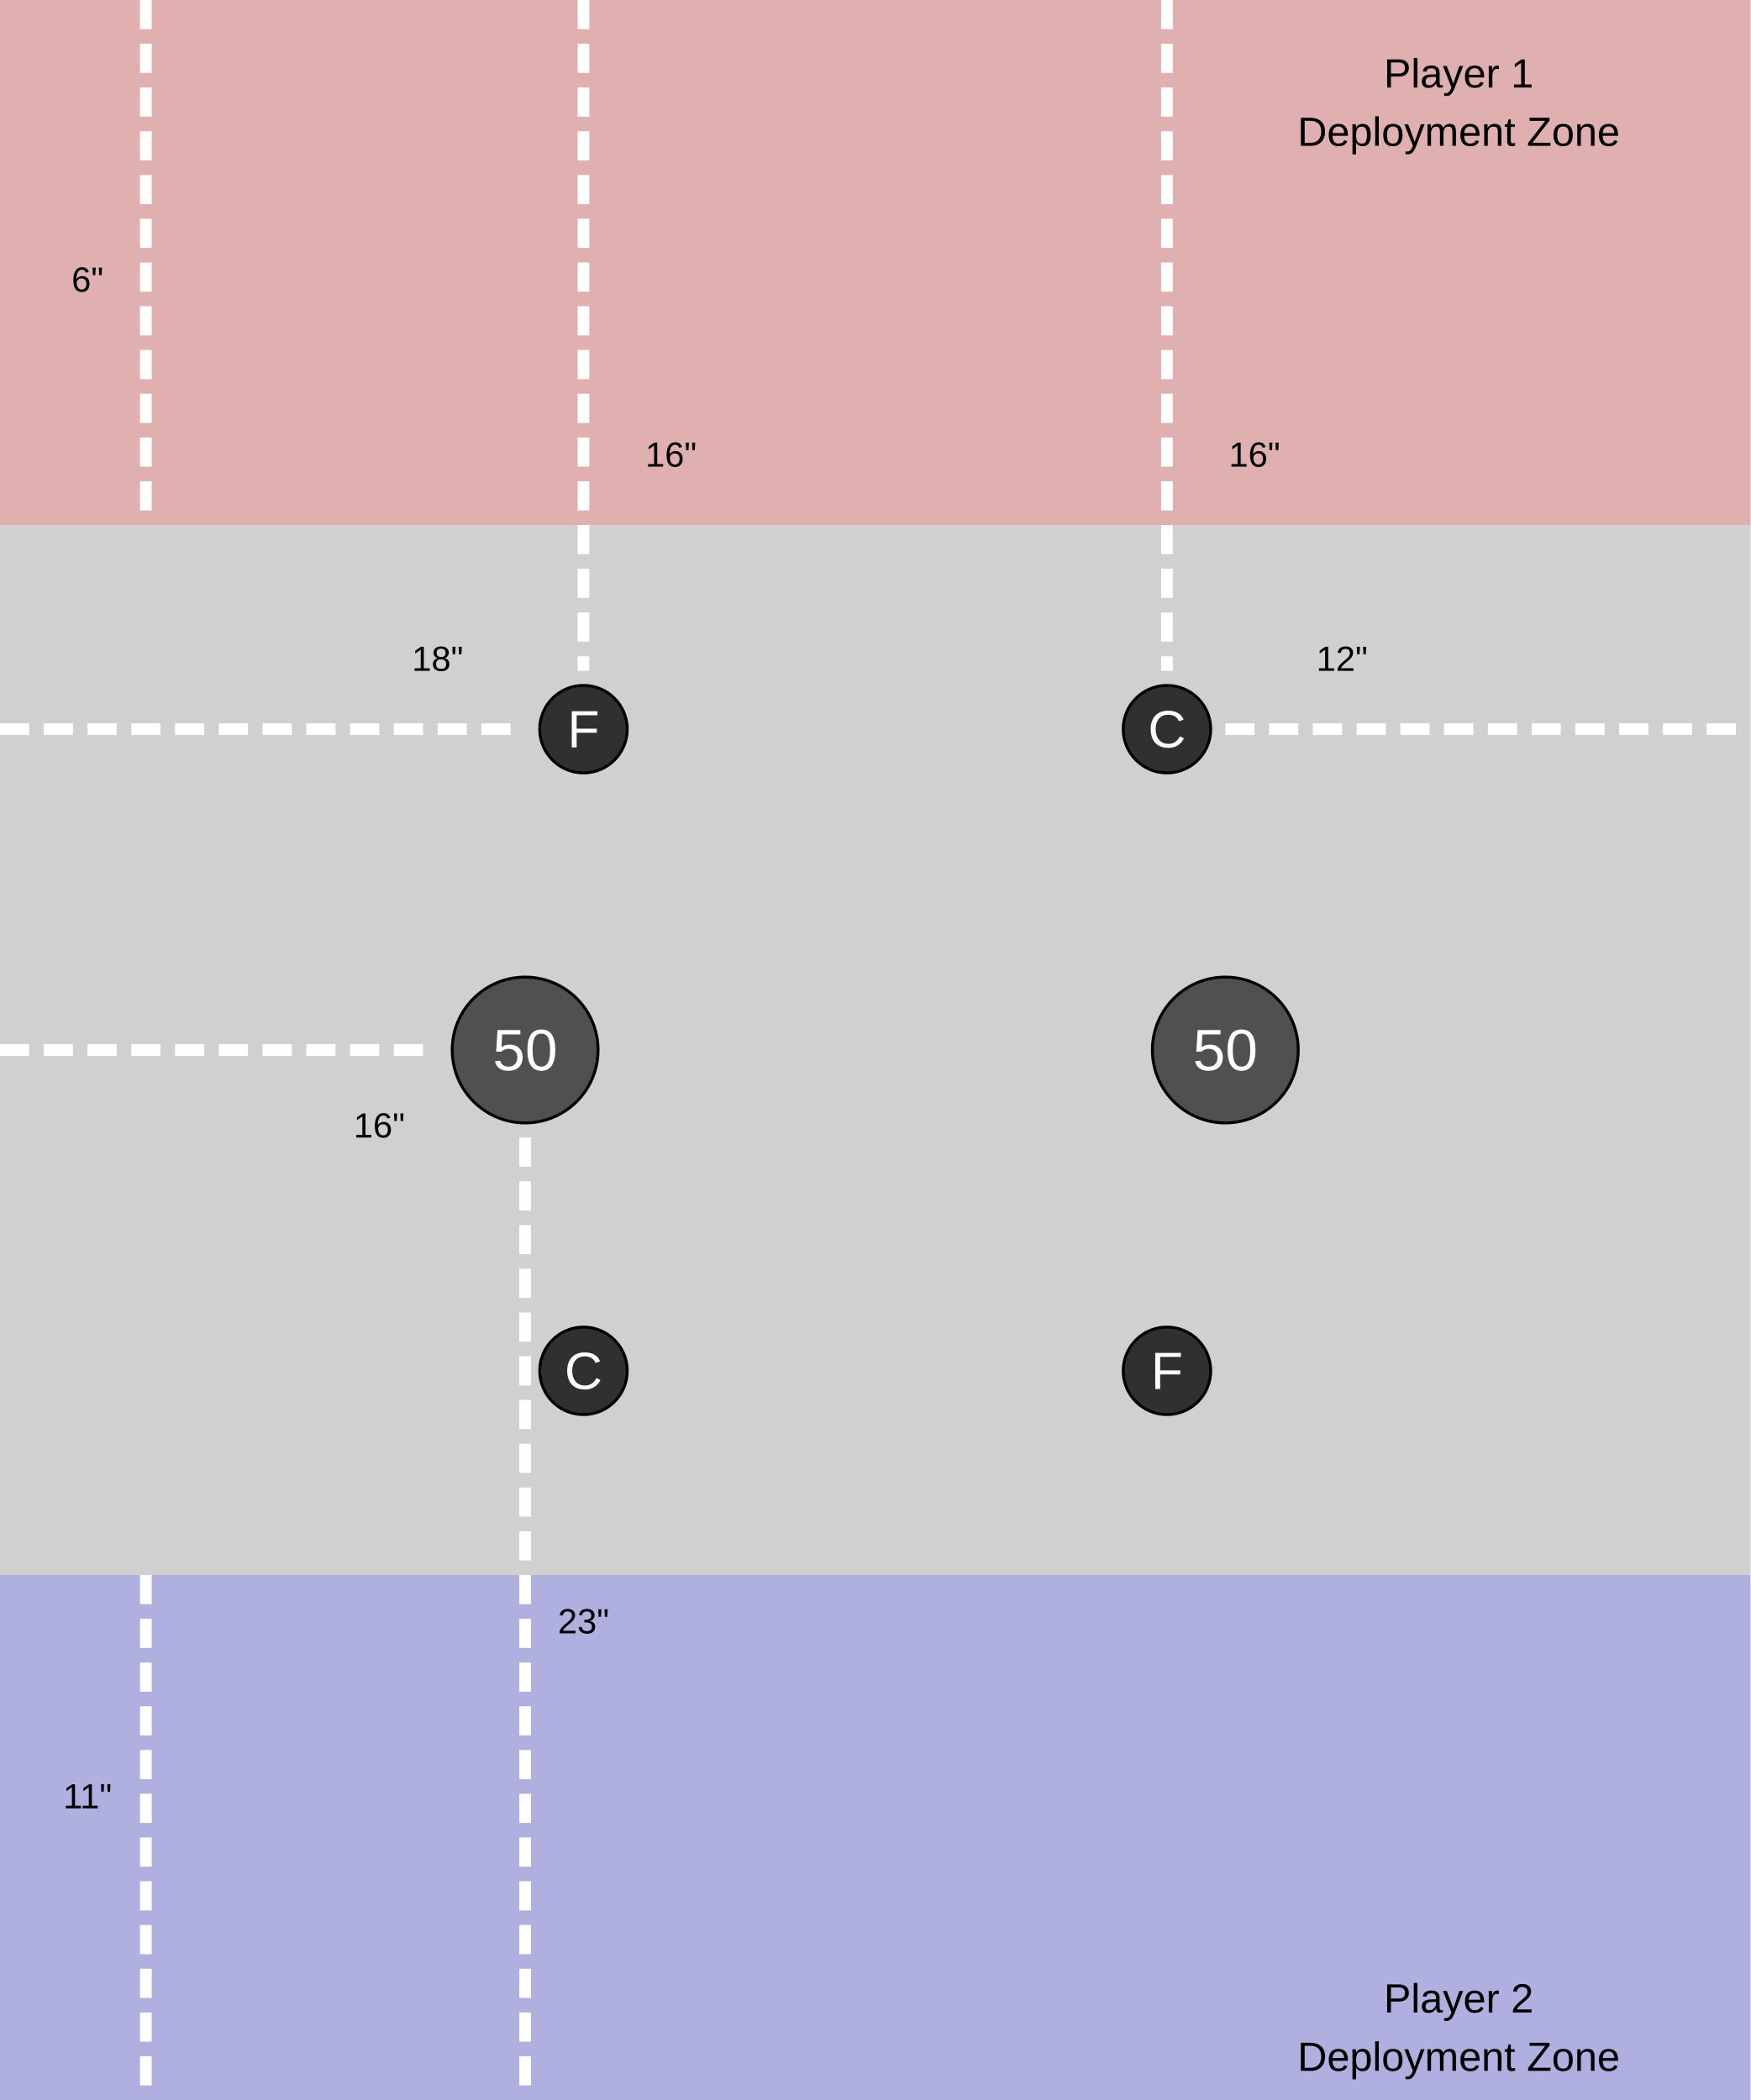
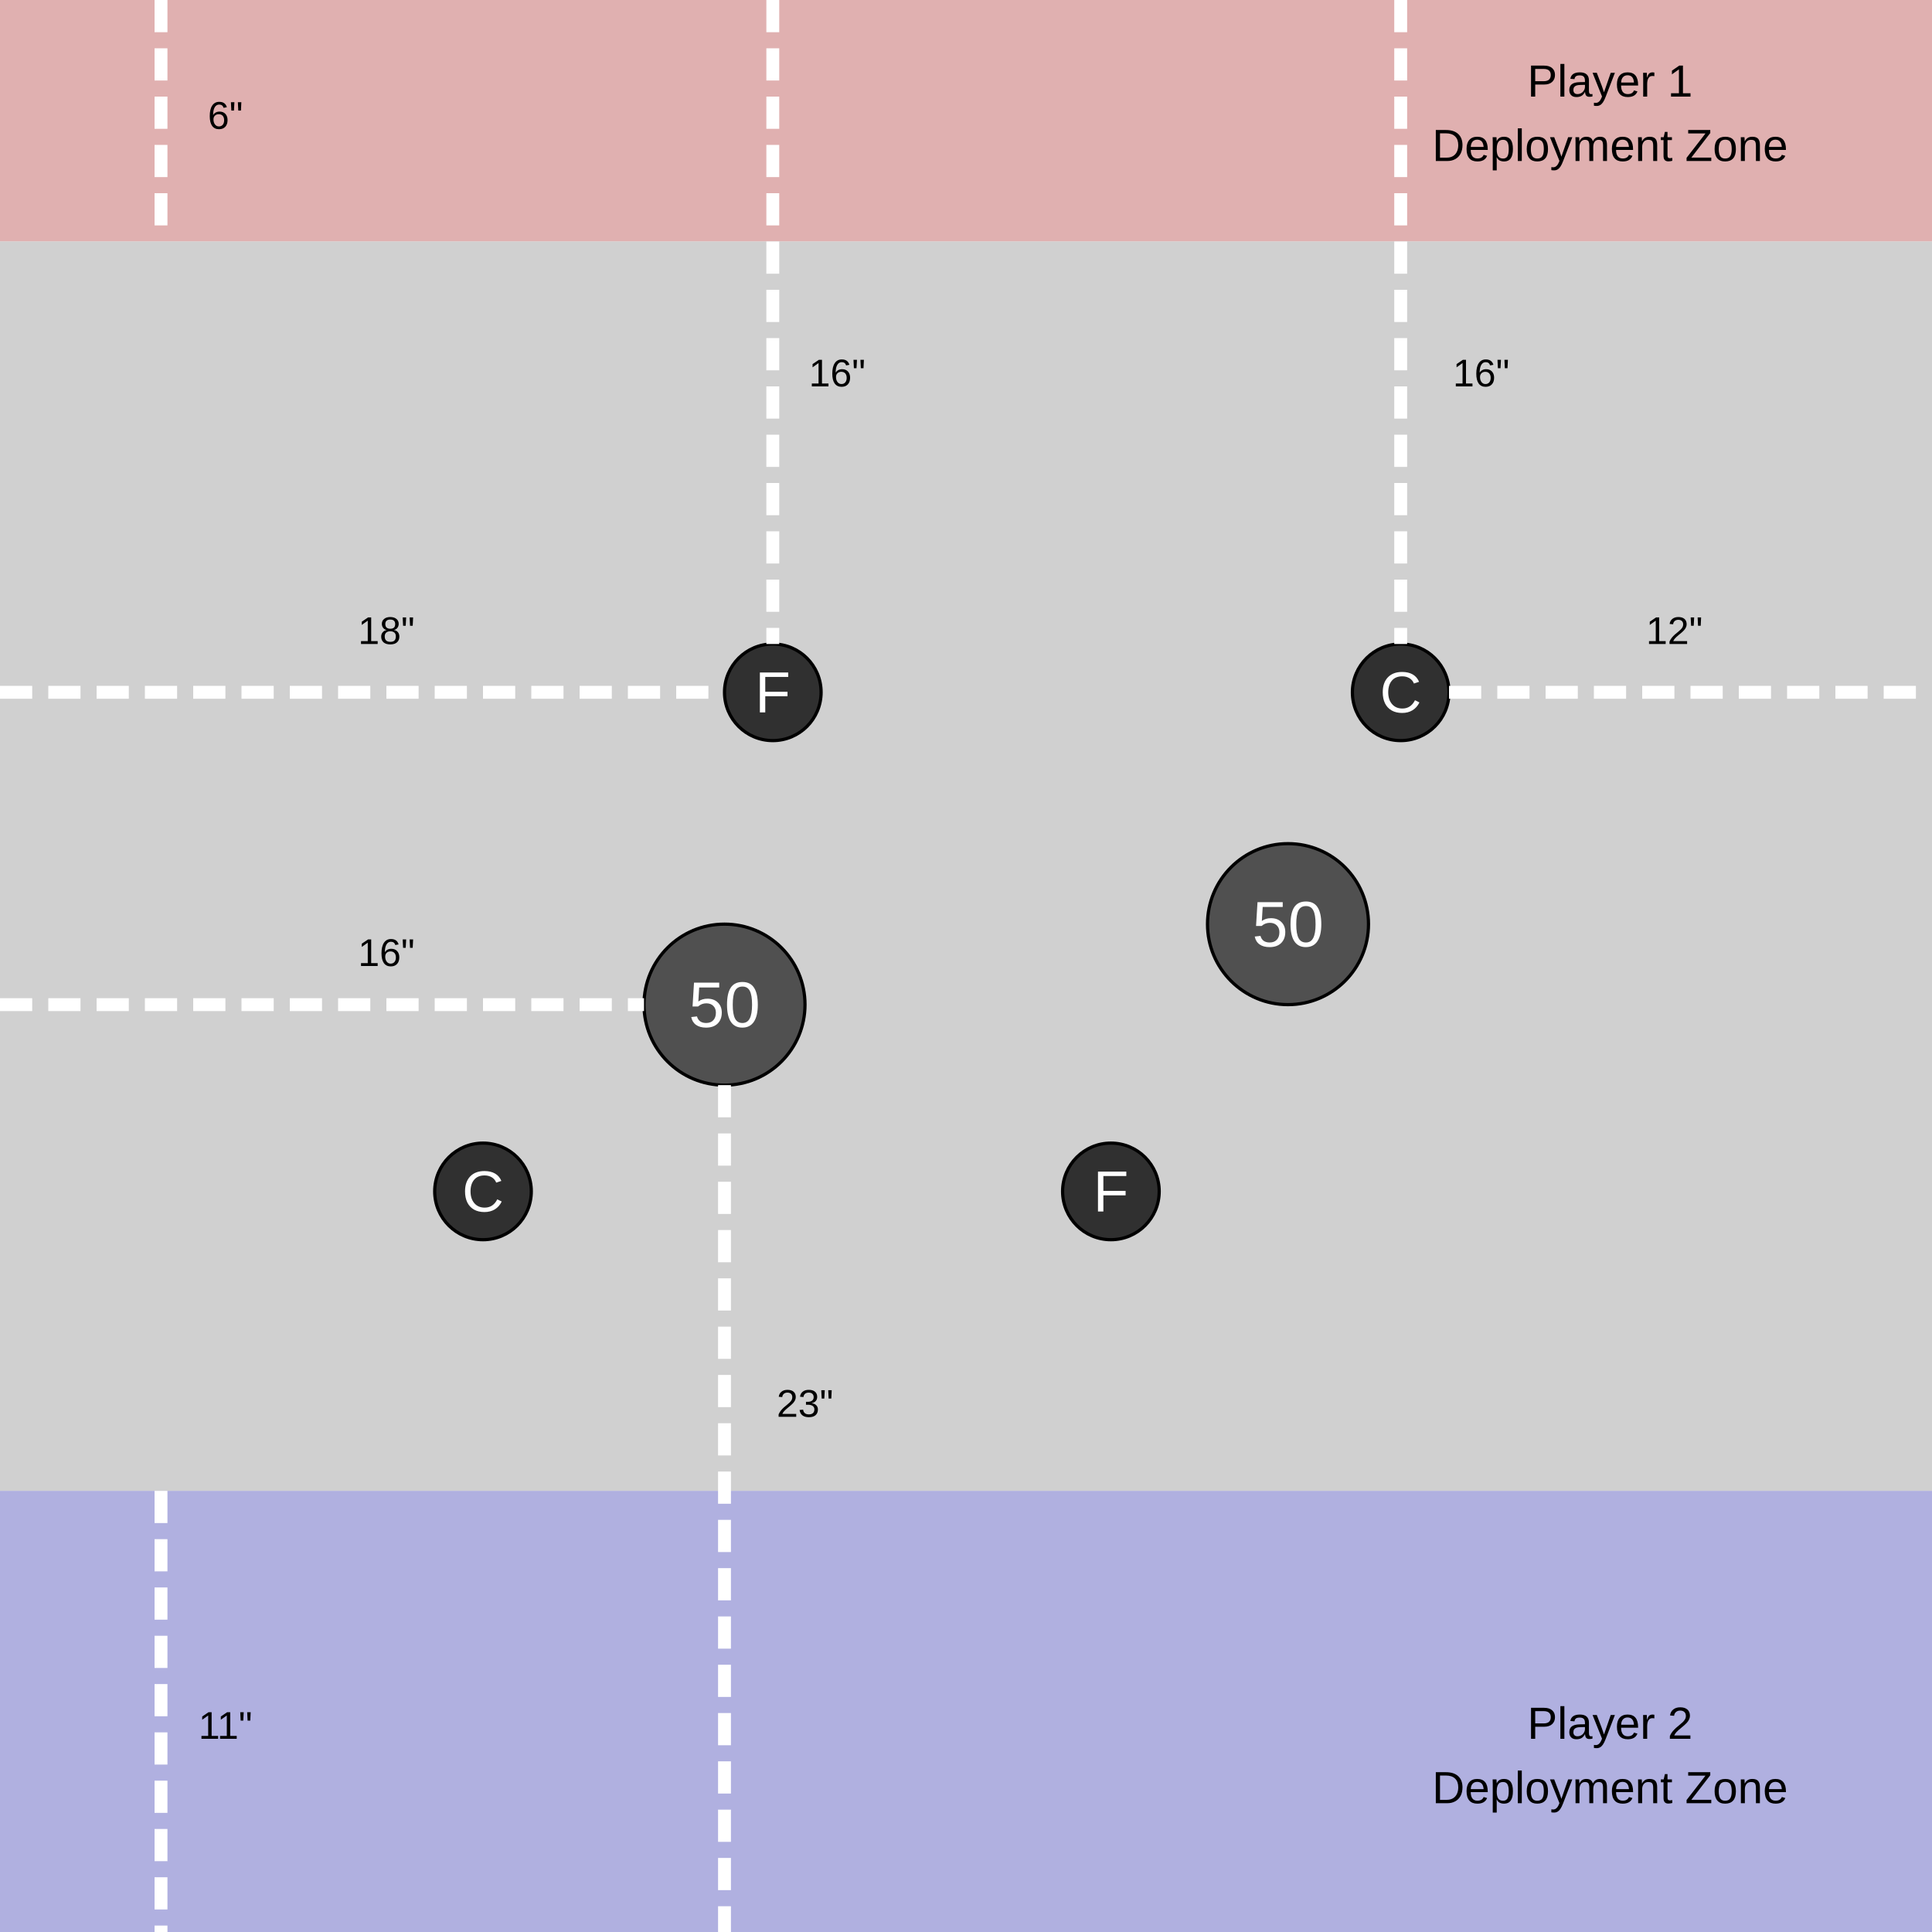
- <svg xmlns="http://www.w3.org/2000/svg" width="600" height="720" viewBox="0 0 600 720">
+ <svg xmlns="http://www.w3.org/2000/svg" width="600" height="600" viewBox="0 0 600 600">
  <style>
    .bg-player1 { fill: #E0B0B0; } /* Light Reddish */
    .bg-player2 { fill: #B0B0E0; } /* Light Bluish */
    .bg-neutral { fill: #D0D0D0; } /* Light Grey for neutral zone */
    .objective { fill: #505050; stroke: black; stroke-width: 1; }
    .objective-text { fill: white; font-family: Arial, sans-serif; font-size: 20px; text-anchor: middle; dominant-baseline: central; }
    .flag-cache { fill: #303030; stroke: black; stroke-width: 1; }
    .flag-cache-text { fill: white; font-family: Arial, sans-serif; font-size: 18px; text-anchor: middle; dominant-baseline: central; }
    .label-text { fill: black; font-family: Arial, sans-serif; font-size: 14px; text-anchor: middle; }
    .measurement-text { fill: black; font-family: Arial, sans-serif; font-size: 12px; text-anchor: middle; }
  </style>
-   <rect class="bg-player1" x="0" y="0" width="600" height="180" />
-   <rect class="bg-neutral" x="0" y="180" width="600" height="360" />
-   <rect class="bg-player2" x="0" y="540" width="600" height="180" />
+   <rect class="bg-player1" x="0" y="0" width="600" height="75" />
+   <rect class="bg-neutral" x="0" y="75" width="600" height="388" />
+   <rect class="bg-player2" x="0" y="463" width="600" height="137" />
  <text class="label-text" x="500" y="30">Player 1</text>
  <text class="label-text" x="500" y="50">Deployment Zone</text>
-   <text class="label-text" x="500" y="690">Player 2</text>
-   <text class="label-text" x="500" y="710">Deployment Zone</text>
-   <text class="measurement-text" x="30" y="100">6"</text>
-   <text class="measurement-text" x="150" y="230">18"</text>
-   <text class="measurement-text" x="230" y="160">16"</text>
-   <text class="measurement-text" x="430" y="160">16"</text>
-   <text class="measurement-text" x="460" y="230">12"</text>
-   <text class="measurement-text" x="130" y="390">16"</text>
-   <text class="measurement-text" x="200" y="560">23"</text>
-   <text class="measurement-text" x="30" y="620">11"</text>
-   <circle class="flag-cache" cx="200" cy="250" r="15" />
-   <text class="flag-cache-text" x="200" y="250">F</text>
-   <circle class="flag-cache" cx="400" cy="250" r="15" />
-   <text class="flag-cache-text" x="400" y="250">C</text>
-   <circle class="objective" cx="180" cy="360" r="25" />
-   <text class="objective-text" x="180" y="360">50</text>
-   <circle class="objective" cx="420" cy="360" r="25" />
-   <text class="objective-text" x="420" y="360">50</text>
-   <circle class="flag-cache" cx="200" cy="470" r="15" />
-   <text class="flag-cache-text" x="200" y="470">C</text>
-   <circle class="flag-cache" cx="400" cy="470" r="15" />
-   <text class="flag-cache-text" x="400" y="470">F</text>
-   <line x1="50" y1="0" x2="50" y2="180" stroke="white" stroke-width="4" style="stroke-dasharray: 10 5;" />
-   <line x1="50" y1="540" x2="50" y2="720" stroke="white" stroke-width="4" style="stroke-dasharray: 10 5;" />
-   <line x1="0" y1="250" x2="180" y2="250" stroke="white" stroke-width="4" style="stroke-dasharray: 10 5;" />
-   <line x1="200" y1="0" x2="200" y2="230" stroke="white" stroke-width="4" style="stroke-dasharray: 10 5;" />
-   <line x1="420" y1="250" x2="600" y2="250" stroke="white" stroke-width="4" style="stroke-dasharray: 10 5;" />
-   <line x1="400" y1="0" x2="400" y2="230" stroke="white" stroke-width="4" style="stroke-dasharray: 10 5;" />
-   <line x1="0" y1="360" x2="150" y2="360" stroke="white" stroke-width="4" style="stroke-dasharray: 10 5;" />
-   <line x1="180" y1="390" x2="180" y2="720" stroke="white" stroke-width="4" style="stroke-dasharray: 10 5;" />
+   <text class="label-text" x="500" y="540">Player 2</text>
+   <text class="label-text" x="500" y="560">Deployment Zone</text>
+   <text class="measurement-text" x="70" y="40">6"</text>
+   <text class="measurement-text" x="120" y="200">18"</text>
+   <text class="measurement-text" x="260" y="120">16"</text>
+   <text class="measurement-text" x="460" y="120">16"</text>
+   <text class="measurement-text" x="520" y="200">12"</text>
+   <text class="measurement-text" x="120" y="300">16"</text>
+   <text class="measurement-text" x="250" y="440">23"</text>
+   <text class="measurement-text" x="70" y="540">11"</text>
+   <circle class="flag-cache" cx="240" cy="215" r="15" />
+   <text class="flag-cache-text" x="240" y="215">F</text>
+   <circle class="flag-cache" cx="435" cy="215" r="15" />
+   <text class="flag-cache-text" x="435" y="215">C</text>
+   <circle class="objective" cx="225" cy="312" r="25" />
+   <text class="objective-text" x="225" y="312">50</text>
+   <circle class="objective" cx="400" cy="287" r="25" />
+   <text class="objective-text" x="400" y="287">50</text>
+   <circle class="flag-cache" cx="150" cy="370" r="15" />
+   <text class="flag-cache-text" x="150" y="370">C</text>
+   <circle class="flag-cache" cx="345" cy="370" r="15" />
+   <text class="flag-cache-text" x="345" y="370">F</text>
+   <line x1="50" y1="0" x2="50" y2="75" stroke="white" stroke-width="4" style="stroke-dasharray: 10 5;" />
+   <line x1="50" y1="463" x2="50" y2="600" stroke="white" stroke-width="4" style="stroke-dasharray: 10 5;" />
+   <line x1="0" y1="215" x2="225" y2="215" stroke="white" stroke-width="4" style="stroke-dasharray: 10 5;" />
+   <line x1="240" y1="0" x2="240" y2="200" stroke="white" stroke-width="4" style="stroke-dasharray: 10 5;" />
+   <line x1="450" y1="215" x2="600" y2="215" stroke="white" stroke-width="4" style="stroke-dasharray: 10 5;" />
+   <line x1="435" y1="0" x2="435" y2="200" stroke="white" stroke-width="4" style="stroke-dasharray: 10 5;" />
+   <line x1="0" y1="312" x2="200" y2="312" stroke="white" stroke-width="4" style="stroke-dasharray: 10 5;" />
+   <line x1="225" y1="337" x2="225" y2="720" stroke="white" stroke-width="4" style="stroke-dasharray: 10 5;" />
</svg>
